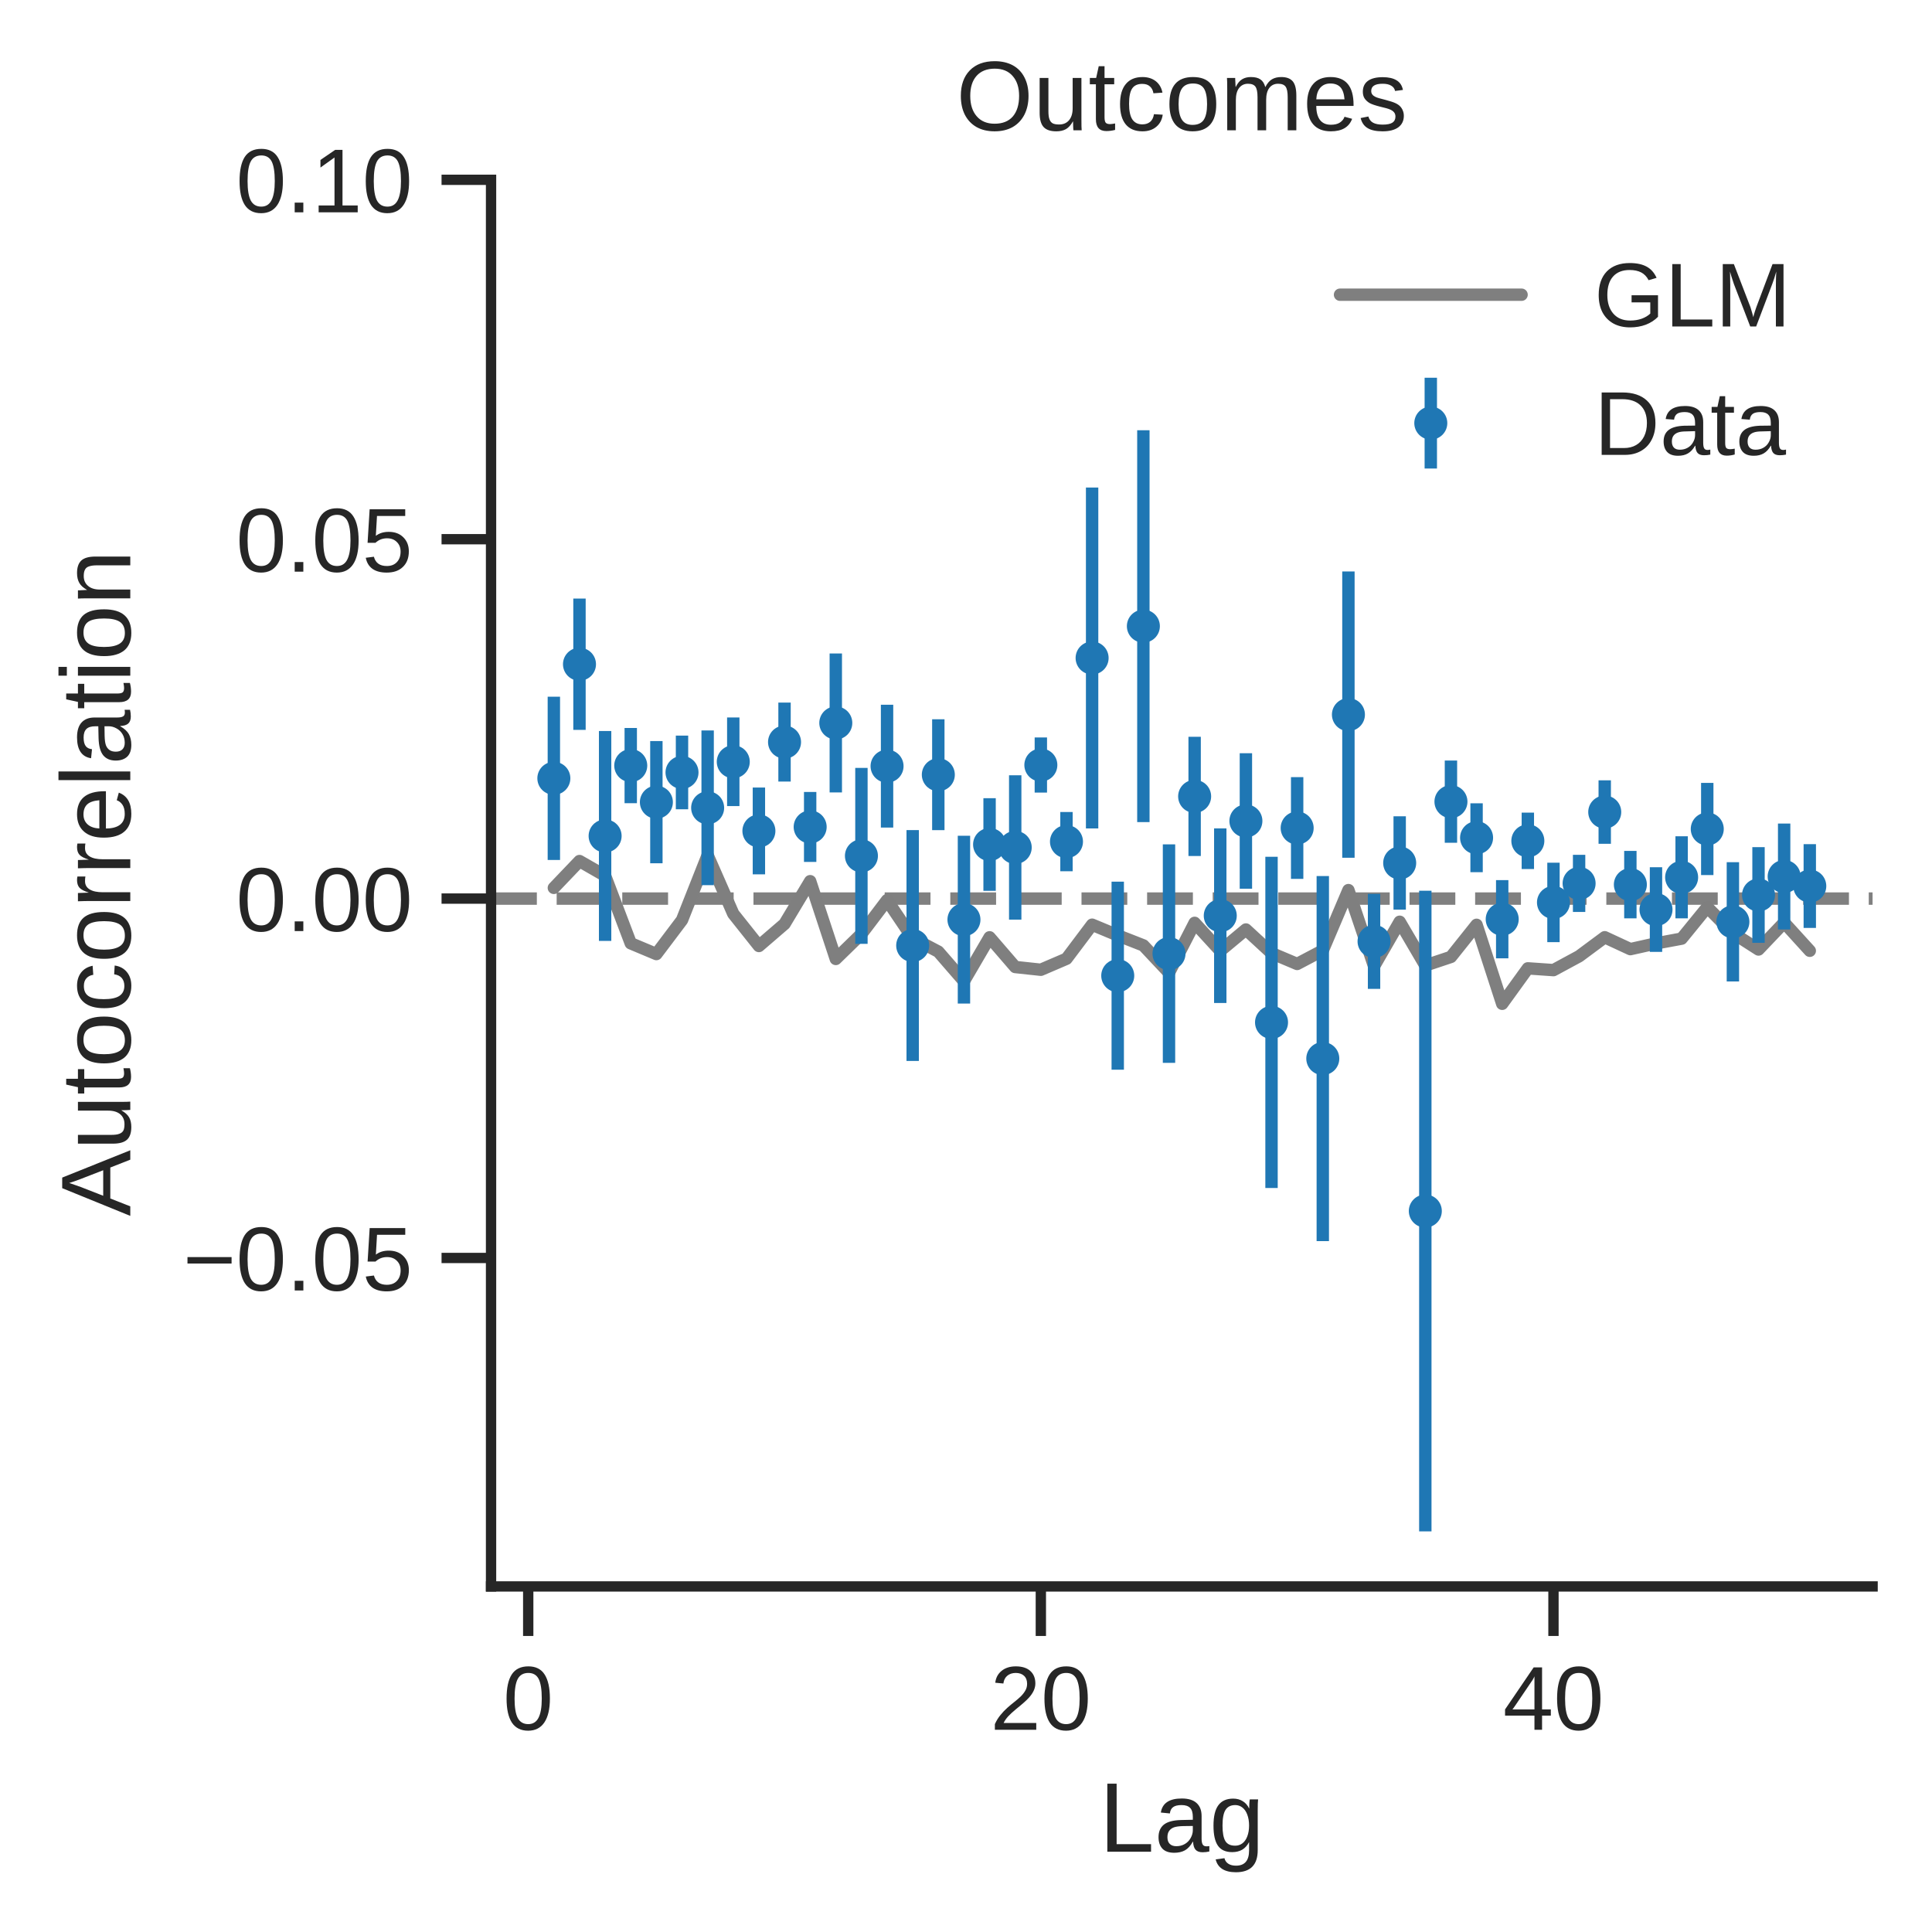
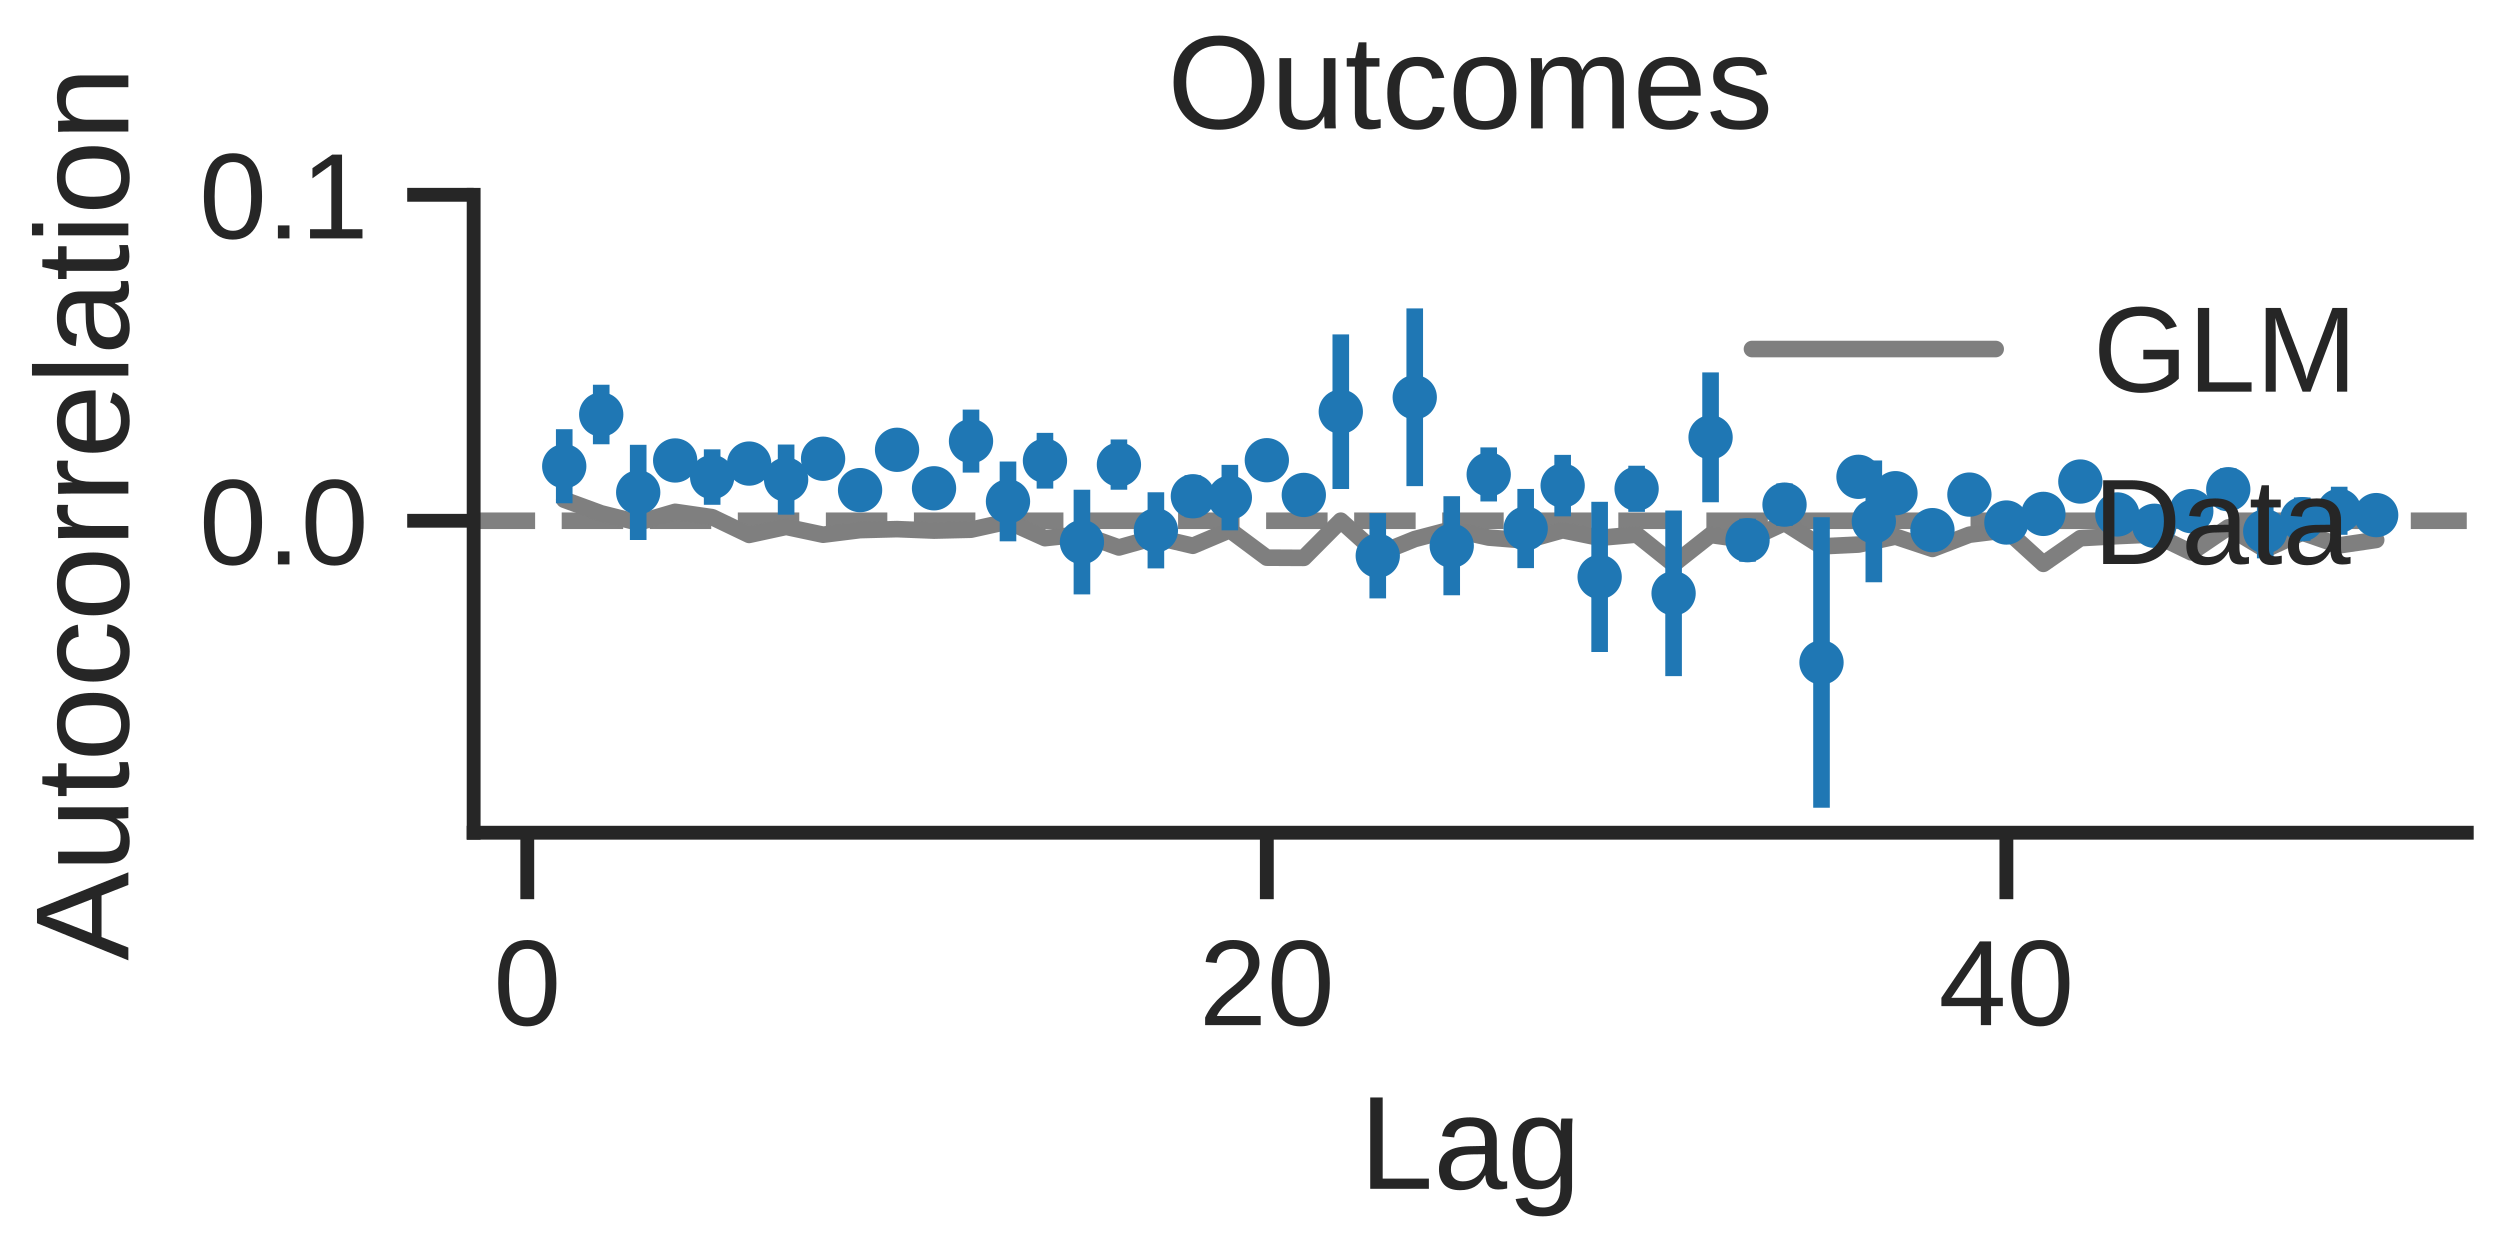
- <svg xmlns="http://www.w3.org/2000/svg" xmlns:xlink="http://www.w3.org/1999/xlink" width="234.12pt" height="234.12pt" viewBox="0 0 234.12 234.12" version="1.1">
+ <svg xmlns="http://www.w3.org/2000/svg" xmlns:xlink="http://www.w3.org/1999/xlink" width="225.72pt" height="112.86pt" viewBox="0 0 225.72 112.86" version="1.1">
  <defs>
    <style type="text/css">*{stroke-linejoin: round; stroke-linecap: butt}</style>
  </defs>
  <g id="figure_1">
    <g id="patch_1">
-       <path d="M 0 234.12  L 234.12 234.12  L 234.12 0  L 0 0  z " style="fill: #ffffff" />
+       <path d="M 0 112.86  L 225.72 112.86  L 225.72 0  L 0 0  z " style="fill: #ffffff" />
    </g>
    <g id="axes_1">
      <g id="patch_2">
-         <path d="M 59.506 192.245  L 226.92 192.245  L 226.92 21.789  L 59.506 21.789  z " style="fill: #ffffff" />
+         <path d="M 42.765 75.185  L 222.72 75.185  L 222.72 17.59  L 42.765 17.59  z " style="fill: #ffffff" />
      </g>
      <g id="matplotlib.axis_1">
        <g id="xtick_1">
          <g id="line2d_1">
            <defs>
-               <path id="mb9bc8943e2" d="M 0 0  L 0 6  " style="stroke: #262626; stroke-width: 1.25" />
+               <path id="m6b5db1c938" d="M 0 0  L 0 6  " style="stroke: #262626; stroke-width: 1.25" />
            </defs>
            <g>
-               <use xlink:href="#mb9bc8943e2" x="64.01" y="192.245" style="fill: #262626; stroke: #262626; stroke-width: 1.25" />
+               <use xlink:href="#m6b5db1c938" x="47.606" y="75.185" style="fill: #262626; stroke: #262626; stroke-width: 1.25" />
            </g>
          </g>
          <g id="text_1">
-             <text style="font-size: 11px; font-family: 'Arial', 'DejaVu Sans', 'Liberation Sans', 'Bitstream Vera Sans', sans-serif; text-anchor: middle; fill: #262626" x="64.01" y="209.618" transform="rotate(-0 64.00979 209.6183)">0</text>
+             <text style="font-size: 11px; font-family: 'Arial', 'DejaVu Sans', 'Liberation Sans', 'Bitstream Vera Sans', sans-serif; text-anchor: middle; fill: #262626" x="47.606" y="92.559" transform="rotate(-0 47.60571 92.55851)">0</text>
          </g>
        </g>
        <g id="xtick_2">
          <g id="line2d_2">
            <g>
-               <use xlink:href="#mb9bc8943e2" x="126.13" y="192.245" style="fill: #262626; stroke: #262626; stroke-width: 1.25" />
+               <use xlink:href="#m6b5db1c938" x="114.379" y="75.185" style="fill: #262626; stroke: #262626; stroke-width: 1.25" />
            </g>
          </g>
          <g id="text_2">
-             <text style="font-size: 11px; font-family: 'Arial', 'DejaVu Sans', 'Liberation Sans', 'Bitstream Vera Sans', sans-serif; text-anchor: middle; fill: #262626" x="126.13" y="209.618" transform="rotate(-0 126.1298 209.6183)">20</text>
+             <text style="font-size: 11px; font-family: 'Arial', 'DejaVu Sans', 'Liberation Sans', 'Bitstream Vera Sans', sans-serif; text-anchor: middle; fill: #262626" x="114.379" y="92.559" transform="rotate(-0 114.3794 92.55851)">20</text>
          </g>
        </g>
        <g id="xtick_3">
          <g id="line2d_3">
            <g>
-               <use xlink:href="#mb9bc8943e2" x="188.25" y="192.245" style="fill: #262626; stroke: #262626; stroke-width: 1.25" />
+               <use xlink:href="#m6b5db1c938" x="181.153" y="75.185" style="fill: #262626; stroke: #262626; stroke-width: 1.25" />
            </g>
          </g>
          <g id="text_3">
-             <text style="font-size: 11px; font-family: 'Arial', 'DejaVu Sans', 'Liberation Sans', 'Bitstream Vera Sans', sans-serif; text-anchor: middle; fill: #262626" x="188.25" y="209.618" transform="rotate(-0 188.2498 209.6183)">40</text>
+             <text style="font-size: 11px; font-family: 'Arial', 'DejaVu Sans', 'Liberation Sans', 'Bitstream Vera Sans', sans-serif; text-anchor: middle; fill: #262626" x="181.153" y="92.559" transform="rotate(-0 181.1531 92.55851)">40</text>
          </g>
        </g>
        <g id="text_4">
-           <text style="font-size: 12px; font-family: 'Arial', 'DejaVu Sans', 'Liberation Sans', 'Bitstream Vera Sans', sans-serif; text-anchor: middle; fill: #262626" x="143.213" y="224.394" transform="rotate(-0 143.2128 224.3939)">Lag</text>
+           <text style="font-size: 12px; font-family: 'Arial', 'DejaVu Sans', 'Liberation Sans', 'Bitstream Vera Sans', sans-serif; text-anchor: middle; fill: #262626" x="132.742" y="107.334" transform="rotate(-0 132.7422 107.3341)">Lag</text>
        </g>
      </g>
      <g id="matplotlib.axis_2">
        <g id="ytick_1">
          <g id="line2d_4">
            <defs>
-               <path id="m481882add1" d="M 0 0  L -6 0  " style="stroke: #262626; stroke-width: 1.25" />
+               <path id="m314d70cde8" d="M 0 0  L -6 0  " style="stroke: #262626; stroke-width: 1.25" />
            </defs>
            <g>
-               <use xlink:href="#m481882add1" x="59.506" y="152.442" style="fill: #262626; stroke: #262626; stroke-width: 1.25" />
+               <use xlink:href="#m314d70cde8" x="42.765" y="47.02" style="fill: #262626; stroke: #262626; stroke-width: 1.25" />
            </g>
          </g>
          <g id="text_5">
-             <text style="font-size: 11px; font-family: 'Arial', 'DejaVu Sans', 'Liberation Sans', 'Bitstream Vera Sans', sans-serif; text-anchor: end; fill: #262626" x="50.006" y="156.379" transform="rotate(-0 50.00609 156.3786)">−0.05</text>
+             <text style="font-size: 11px; font-family: 'Arial', 'DejaVu Sans', 'Liberation Sans', 'Bitstream Vera Sans', sans-serif; text-anchor: end; fill: #262626" x="33.265" y="50.957" transform="rotate(-0 33.26461 50.95726)">0.0</text>
          </g>
        </g>
        <g id="ytick_2">
          <g id="line2d_5">
            <g>
-               <use xlink:href="#m481882add1" x="59.506" y="108.891" style="fill: #262626; stroke: #262626; stroke-width: 1.25" />
+               <use xlink:href="#m314d70cde8" x="42.765" y="17.59" style="fill: #262626; stroke: #262626; stroke-width: 1.25" />
            </g>
          </g>
          <g id="text_6">
-             <text style="font-size: 11px; font-family: 'Arial', 'DejaVu Sans', 'Liberation Sans', 'Bitstream Vera Sans', sans-serif; text-anchor: end; fill: #262626" x="50.006" y="112.828" transform="rotate(-0 50.00609 112.8278)">0.00</text>
-           </g>
-         </g>
-         <g id="ytick_3">
-           <g id="line2d_6">
-             <g>
-               <use xlink:href="#m481882add1" x="59.506" y="65.34" style="fill: #262626; stroke: #262626; stroke-width: 1.25" />
-             </g>
-           </g>
-           <g id="text_7">
-             <text style="font-size: 11px; font-family: 'Arial', 'DejaVu Sans', 'Liberation Sans', 'Bitstream Vera Sans', sans-serif; text-anchor: end; fill: #262626" x="50.006" y="69.277" transform="rotate(-0 50.00609 69.27699)">0.05</text>
-           </g>
-         </g>
-         <g id="ytick_4">
-           <g id="line2d_7">
-             <g>
-               <use xlink:href="#m481882add1" x="59.506" y="21.789" style="fill: #262626; stroke: #262626; stroke-width: 1.25" />
-             </g>
-           </g>
-           <g id="text_8">
-             <text style="font-size: 11px; font-family: 'Arial', 'DejaVu Sans', 'Liberation Sans', 'Bitstream Vera Sans', sans-serif; text-anchor: end; fill: #262626" x="50.006" y="25.726" transform="rotate(-0 50.00609 25.72617)">0.10</text>
-           </g>
+             <text style="font-size: 11px; font-family: 'Arial', 'DejaVu Sans', 'Liberation Sans', 'Bitstream Vera Sans', sans-serif; text-anchor: end; fill: #262626" x="33.265" y="21.526" transform="rotate(-0 33.26461 21.52641)">0.1</text>
+           </g>
+         </g>
+         <g id="text_7">
+           <text style="font-size: 12px; font-family: 'Arial', 'DejaVu Sans', 'Liberation Sans', 'Bitstream Vera Sans', sans-serif; text-anchor: middle; fill: #262626" x="11.59" y="46.387" transform="rotate(-90 11.58962 46.38727)">Autocorrelation</text>
+         </g>
+       </g>
+       <g id="line2d_6">
+         <path d="M 42.765 47.02  L 222.72 47.02  " clip-path="url(#p62558d31e4)" style="fill: none; stroke-dasharray: 5.55,2.4; stroke-dashoffset: 0; stroke: #808080; stroke-width: 1.5" />
+       </g>
+       <g id="patch_3">
+         <path d="M 42.765 75.185  L 42.765 17.59  " style="fill: none; stroke: #262626; stroke-width: 1.25; stroke-linejoin: miter; stroke-linecap: square" />
+       </g>
+       <g id="patch_4">
+         <path d="M 42.765 75.185  L 222.72 75.185  " style="fill: none; stroke: #262626; stroke-width: 1.25; stroke-linejoin: miter; stroke-linecap: square" />
+       </g>
+       <g id="line2d_7">
+         <path d="M 50.944 45.122  L 54.283 46.348  L 57.622 47.187  L 60.96 46.211  L 64.299 46.694  L 67.638 48.295  L 70.977 47.57  L 74.315 48.279  L 77.654 47.863  L 80.993 47.774  L 84.331 47.908  L 87.67 47.826  L 91.009 47.085  L 94.347 48.589  L 97.686 48.237  L 101.025 49.431  L 104.363 48.491  L 107.702 49.276  L 111.041 47.864  L 114.379 50.35  L 117.718 50.369  L 121.057 47.012  L 124.395 50.023  L 127.734 48.672  L 131.073 47.793  L 134.412 48.537  L 137.75 48.805  L 141.089 47.876  L 144.428 48.562  L 147.766 48.267  L 151.105 50.939  L 154.444 48.301  L 157.782 48.771  L 161.121 47.211  L 164.46 49.329  L 167.798 49.168  L 171.137 48.449  L 174.476 49.561  L 177.814 48.278  L 181.153 47.866  L 184.492 50.908  L 187.83 48.592  L 191.169 48.406  L 194.508 48.26  L 197.847 49.875  L 201.185 47.615  L 204.524 49.621  L 207.863 48.083  L 211.201 49.242  L 214.54 48.752  " clip-path="url(#p62558d31e4)" style="fill: none; stroke: #7f7f7f; stroke-width: 1.5; stroke-linecap: round" />
+       </g>
+       <g id="text_8">
+         <text style="font-size: 12px; font-family: 'Arial', 'DejaVu Sans', 'Liberation Sans', 'Bitstream Vera Sans', sans-serif; text-anchor: middle; fill: #262626" x="132.742" y="11.59" transform="rotate(-0 132.7422 11.58962)">Outcomes</text>
+       </g>
+       <g id="LineCollection_1">
+         <path d="M 50.944 45.438  L 50.944 38.753  " clip-path="url(#p62558d31e4)" style="fill: none; stroke: #1f77b4; stroke-width: 1.5" />
+         <path d="M 54.283 40.114  L 54.283 34.735  " clip-path="url(#p62558d31e4)" style="fill: none; stroke: #1f77b4; stroke-width: 1.5" />
+         <path d="M 57.622 48.753  L 57.622 40.159  " clip-path="url(#p62558d31e4)" style="fill: none; stroke: #1f77b4; stroke-width: 1.5" />
+         <path d="M 60.96 43.114  L 60.96 40.036  " clip-path="url(#p62558d31e4)" style="fill: none; stroke: #1f77b4; stroke-width: 1.5" />
+         <path d="M 64.299 45.575  L 64.299 40.571  " clip-path="url(#p62558d31e4)" style="fill: none; stroke: #1f77b4; stroke-width: 1.5" />
+         <path d="M 67.638 43.363  L 67.638 40.346  " clip-path="url(#p62558d31e4)" style="fill: none; stroke: #1f77b4; stroke-width: 1.5" />
+         <path d="M 70.977 46.471  L 70.977 40.136  " clip-path="url(#p62558d31e4)" style="fill: none; stroke: #1f77b4; stroke-width: 1.5" />
+         <path d="M 74.315 43.233  L 74.315 39.604  " clip-path="url(#p62558d31e4)" style="fill: none; stroke: #1f77b4; stroke-width: 1.5" />
+         <path d="M 77.654 46.027  L 77.654 42.474  " clip-path="url(#p62558d31e4)" style="fill: none; stroke: #1f77b4; stroke-width: 1.5" />
+         <path d="M 80.993 42.229  L 80.993 38.994  " clip-path="url(#p62558d31e4)" style="fill: none; stroke: #1f77b4; stroke-width: 1.5" />
+         <path d="M 84.331 45.519  L 84.331 42.655  " clip-path="url(#p62558d31e4)" style="fill: none; stroke: #1f77b4; stroke-width: 1.5" />
+         <path d="M 87.67 42.673  L 87.67 36.985  " clip-path="url(#p62558d31e4)" style="fill: none; stroke: #1f77b4; stroke-width: 1.5" />
+         <path d="M 91.009 48.873  L 91.009 41.669  " clip-path="url(#p62558d31e4)" style="fill: none; stroke: #1f77b4; stroke-width: 1.5" />
+         <path d="M 94.347 44.112  L 94.347 39.084  " clip-path="url(#p62558d31e4)" style="fill: none; stroke: #1f77b4; stroke-width: 1.5" />
+         <path d="M 97.686 53.669  L 97.686 44.216  " clip-path="url(#p62558d31e4)" style="fill: none; stroke: #1f77b4; stroke-width: 1.5" />
+         <path d="M 101.025 44.218  L 101.025 39.679  " clip-path="url(#p62558d31e4)" style="fill: none; stroke: #1f77b4; stroke-width: 1.5" />
+         <path d="M 104.363 51.318  L 104.363 44.447  " clip-path="url(#p62558d31e4)" style="fill: none; stroke: #1f77b4; stroke-width: 1.5" />
+         <path d="M 107.702 46.702  L 107.702 42.911  " clip-path="url(#p62558d31e4)" style="fill: none; stroke: #1f77b4; stroke-width: 1.5" />
+         <path d="M 111.041 47.882  L 111.041 41.971  " clip-path="url(#p62558d31e4)" style="fill: none; stroke: #1f77b4; stroke-width: 1.5" />
+         <path d="M 114.379 42.681  L 114.379 40.422  " clip-path="url(#p62558d31e4)" style="fill: none; stroke: #1f77b4; stroke-width: 1.5" />
+         <path d="M 117.718 45.901  L 117.718 43.476  " clip-path="url(#p62558d31e4)" style="fill: none; stroke: #1f77b4; stroke-width: 1.5" />
+         <path d="M 121.057 44.148  L 121.057 30.19  " clip-path="url(#p62558d31e4)" style="fill: none; stroke: #1f77b4; stroke-width: 1.5" />
+         <path d="M 124.395 54.028  L 124.395 46.327  " clip-path="url(#p62558d31e4)" style="fill: none; stroke: #1f77b4; stroke-width: 1.5" />
+         <path d="M 127.734 43.889  L 127.734 27.843  " clip-path="url(#p62558d31e4)" style="fill: none; stroke: #1f77b4; stroke-width: 1.5" />
+         <path d="M 131.073 53.746  L 131.073 44.8  " clip-path="url(#p62558d31e4)" style="fill: none; stroke: #1f77b4; stroke-width: 1.5" />
+         <path d="M 134.412 45.277  L 134.412 40.396  " clip-path="url(#p62558d31e4)" style="fill: none; stroke: #1f77b4; stroke-width: 1.5" />
+         <path d="M 137.75 51.296  L 137.75 44.146  " clip-path="url(#p62558d31e4)" style="fill: none; stroke: #1f77b4; stroke-width: 1.5" />
+         <path d="M 141.089 46.616  L 141.089 41.068  " clip-path="url(#p62558d31e4)" style="fill: none; stroke: #1f77b4; stroke-width: 1.5" />
+         <path d="M 144.428 58.87  L 144.428 45.309  " clip-path="url(#p62558d31e4)" style="fill: none; stroke: #1f77b4; stroke-width: 1.5" />
+         <path d="M 147.766 46.213  L 147.766 42.048  " clip-path="url(#p62558d31e4)" style="fill: none; stroke: #1f77b4; stroke-width: 1.5" />
+         <path d="M 151.105 61.045  L 151.105 46.098  " clip-path="url(#p62558d31e4)" style="fill: none; stroke: #1f77b4; stroke-width: 1.5" />
+         <path d="M 154.444 45.348  L 154.444 33.626  " clip-path="url(#p62558d31e4)" style="fill: none; stroke: #1f77b4; stroke-width: 1.5" />
+         <path d="M 157.782 50.719  L 157.782 46.828  " clip-path="url(#p62558d31e4)" style="fill: none; stroke: #1f77b4; stroke-width: 1.5" />
+         <path d="M 161.121 47.473  L 161.121 43.651  " clip-path="url(#p62558d31e4)" style="fill: none; stroke: #1f77b4; stroke-width: 1.5" />
+         <path d="M 164.46 72.931  L 164.46 46.698  " clip-path="url(#p62558d31e4)" style="fill: none; stroke: #1f77b4; stroke-width: 1.5" />
+         <path d="M 167.798 44.734  L 167.798 41.368  " clip-path="url(#p62558d31e4)" style="fill: none; stroke: #1f77b4; stroke-width: 1.5" />
+         <path d="M 171.137 45.939  L 171.137 43.119  " clip-path="url(#p62558d31e4)" style="fill: none; stroke: #1f77b4; stroke-width: 1.5" />
+         <path d="M 174.476 49.466  L 174.476 46.263  " clip-path="url(#p62558d31e4)" style="fill: none; stroke: #1f77b4; stroke-width: 1.5" />
+         <path d="M 177.814 45.812  L 177.814 43.501  " clip-path="url(#p62558d31e4)" style="fill: none; stroke: #1f77b4; stroke-width: 1.5" />
+         <path d="M 181.153 48.804  L 181.153 45.551  " clip-path="url(#p62558d31e4)" style="fill: none; stroke: #1f77b4; stroke-width: 1.5" />
+         <path d="M 184.492 47.568  L 184.492 45.228  " clip-path="url(#p62558d31e4)" style="fill: none; stroke: #1f77b4; stroke-width: 1.5" />
+         <path d="M 187.83 44.777  L 187.83 42.177  " clip-path="url(#p62558d31e4)" style="fill: none; stroke: #1f77b4; stroke-width: 1.5" />
+         <path d="M 191.169 47.829  L 191.169 45.067  " clip-path="url(#p62558d31e4)" style="fill: none; stroke: #1f77b4; stroke-width: 1.5" />
+         <path d="M 194.508 49.203  L 194.508 45.737  " clip-path="url(#p62558d31e4)" style="fill: none; stroke: #1f77b4; stroke-width: 1.5" />
+         <path d="M 197.847 47.83  L 197.847 44.469  " clip-path="url(#p62558d31e4)" style="fill: none; stroke: #1f77b4; stroke-width: 1.5" />
+         <path d="M 201.185 46.058  L 201.185 42.283  " clip-path="url(#p62558d31e4)" style="fill: none; stroke: #1f77b4; stroke-width: 1.5" />
+         <path d="M 204.524 50.413  L 204.524 45.531  " clip-path="url(#p62558d31e4)" style="fill: none; stroke: #1f77b4; stroke-width: 1.5" />
+         <path d="M 207.863 48.831  L 207.863 44.914  " clip-path="url(#p62558d31e4)" style="fill: none; stroke: #1f77b4; stroke-width: 1.5" />
+         <path d="M 211.201 48.285  L 211.201 43.948  " clip-path="url(#p62558d31e4)" style="fill: none; stroke: #1f77b4; stroke-width: 1.5" />
+         <path d="M 214.54 48.222  L 214.54 44.792  " clip-path="url(#p62558d31e4)" style="fill: none; stroke: #1f77b4; stroke-width: 1.5" />
+       </g>
+       <g id="line2d_8">
+         <defs>
+           <path id="m5e7507284a" d="M 0 1.5  C 0.398 1.5 0.779 1.342 1.061 1.061  C 1.342 0.779 1.5 0.398 1.5 0  C 1.5 -0.398 1.342 -0.779 1.061 -1.061  C 0.779 -1.342 0.398 -1.5 0 -1.5  C -0.398 -1.5 -0.779 -1.342 -1.061 -1.061  C -1.342 -0.779 -1.5 -0.398 -1.5 0  C -1.5 0.398 -1.342 0.779 -1.061 1.061  C -0.779 1.342 -0.398 1.5 0 1.5  z " style="stroke: #1f77b4" />
+         </defs>
+         <g clip-path="url(#p62558d31e4)">
+           <use xlink:href="#m5e7507284a" x="50.944" y="42.096" style="fill: #1f77b4; stroke: #1f77b4" />
+           <use xlink:href="#m5e7507284a" x="54.283" y="37.424" style="fill: #1f77b4; stroke: #1f77b4" />
+           <use xlink:href="#m5e7507284a" x="57.622" y="44.456" style="fill: #1f77b4; stroke: #1f77b4" />
+           <use xlink:href="#m5e7507284a" x="60.96" y="41.575" style="fill: #1f77b4; stroke: #1f77b4" />
+           <use xlink:href="#m5e7507284a" x="64.299" y="43.073" style="fill: #1f77b4; stroke: #1f77b4" />
+           <use xlink:href="#m5e7507284a" x="67.638" y="41.855" style="fill: #1f77b4; stroke: #1f77b4" />
+           <use xlink:href="#m5e7507284a" x="70.977" y="43.304" style="fill: #1f77b4; stroke: #1f77b4" />
+           <use xlink:href="#m5e7507284a" x="74.315" y="41.419" style="fill: #1f77b4; stroke: #1f77b4" />
+           <use xlink:href="#m5e7507284a" x="77.654" y="44.251" style="fill: #1f77b4; stroke: #1f77b4" />
+           <use xlink:href="#m5e7507284a" x="80.993" y="40.612" style="fill: #1f77b4; stroke: #1f77b4" />
+           <use xlink:href="#m5e7507284a" x="84.331" y="44.087" style="fill: #1f77b4; stroke: #1f77b4" />
+           <use xlink:href="#m5e7507284a" x="87.67" y="39.829" style="fill: #1f77b4; stroke: #1f77b4" />
+           <use xlink:href="#m5e7507284a" x="91.009" y="45.271" style="fill: #1f77b4; stroke: #1f77b4" />
+           <use xlink:href="#m5e7507284a" x="94.347" y="41.598" style="fill: #1f77b4; stroke: #1f77b4" />
+           <use xlink:href="#m5e7507284a" x="97.686" y="48.943" style="fill: #1f77b4; stroke: #1f77b4" />
+           <use xlink:href="#m5e7507284a" x="101.025" y="41.948" style="fill: #1f77b4; stroke: #1f77b4" />
+           <use xlink:href="#m5e7507284a" x="104.363" y="47.883" style="fill: #1f77b4; stroke: #1f77b4" />
+           <use xlink:href="#m5e7507284a" x="107.702" y="44.806" style="fill: #1f77b4; stroke: #1f77b4" />
+           <use xlink:href="#m5e7507284a" x="111.041" y="44.926" style="fill: #1f77b4; stroke: #1f77b4" />
+           <use xlink:href="#m5e7507284a" x="114.379" y="41.552" style="fill: #1f77b4; stroke: #1f77b4" />
+           <use xlink:href="#m5e7507284a" x="117.718" y="44.688" style="fill: #1f77b4; stroke: #1f77b4" />
+           <use xlink:href="#m5e7507284a" x="121.057" y="37.169" style="fill: #1f77b4; stroke: #1f77b4" />
+           <use xlink:href="#m5e7507284a" x="124.395" y="50.177" style="fill: #1f77b4; stroke: #1f77b4" />
+           <use xlink:href="#m5e7507284a" x="127.734" y="35.866" style="fill: #1f77b4; stroke: #1f77b4" />
+           <use xlink:href="#m5e7507284a" x="131.073" y="49.273" style="fill: #1f77b4; stroke: #1f77b4" />
+           <use xlink:href="#m5e7507284a" x="134.412" y="42.836" style="fill: #1f77b4; stroke: #1f77b4" />
+           <use xlink:href="#m5e7507284a" x="137.75" y="47.721" style="fill: #1f77b4; stroke: #1f77b4" />
+           <use xlink:href="#m5e7507284a" x="141.089" y="43.842" style="fill: #1f77b4; stroke: #1f77b4" />
+           <use xlink:href="#m5e7507284a" x="144.428" y="52.09" style="fill: #1f77b4; stroke: #1f77b4" />
+           <use xlink:href="#m5e7507284a" x="147.766" y="44.131" style="fill: #1f77b4; stroke: #1f77b4" />
+           <use xlink:href="#m5e7507284a" x="151.105" y="53.571" style="fill: #1f77b4; stroke: #1f77b4" />
+           <use xlink:href="#m5e7507284a" x="154.444" y="39.487" style="fill: #1f77b4; stroke: #1f77b4" />
+           <use xlink:href="#m5e7507284a" x="157.782" y="48.773" style="fill: #1f77b4; stroke: #1f77b4" />
+           <use xlink:href="#m5e7507284a" x="161.121" y="45.562" style="fill: #1f77b4; stroke: #1f77b4" />
+           <use xlink:href="#m5e7507284a" x="164.46" y="59.814" style="fill: #1f77b4; stroke: #1f77b4" />
+           <use xlink:href="#m5e7507284a" x="167.798" y="43.051" style="fill: #1f77b4; stroke: #1f77b4" />
+           <use xlink:href="#m5e7507284a" x="171.137" y="44.529" style="fill: #1f77b4; stroke: #1f77b4" />
+           <use xlink:href="#m5e7507284a" x="174.476" y="47.865" style="fill: #1f77b4; stroke: #1f77b4" />
+           <use xlink:href="#m5e7507284a" x="177.814" y="44.656" style="fill: #1f77b4; stroke: #1f77b4" />
+           <use xlink:href="#m5e7507284a" x="181.153" y="47.177" style="fill: #1f77b4; stroke: #1f77b4" />
+           <use xlink:href="#m5e7507284a" x="184.492" y="46.398" style="fill: #1f77b4; stroke: #1f77b4" />
+           <use xlink:href="#m5e7507284a" x="187.83" y="43.477" style="fill: #1f77b4; stroke: #1f77b4" />
+           <use xlink:href="#m5e7507284a" x="191.169" y="46.448" style="fill: #1f77b4; stroke: #1f77b4" />
+           <use xlink:href="#m5e7507284a" x="194.508" y="47.47" style="fill: #1f77b4; stroke: #1f77b4" />
+           <use xlink:href="#m5e7507284a" x="197.847" y="46.15" style="fill: #1f77b4; stroke: #1f77b4" />
+           <use xlink:href="#m5e7507284a" x="201.185" y="44.171" style="fill: #1f77b4; stroke: #1f77b4" />
+           <use xlink:href="#m5e7507284a" x="204.524" y="47.972" style="fill: #1f77b4; stroke: #1f77b4" />
+           <use xlink:href="#m5e7507284a" x="207.863" y="46.872" style="fill: #1f77b4; stroke: #1f77b4" />
+           <use xlink:href="#m5e7507284a" x="211.201" y="46.116" style="fill: #1f77b4; stroke: #1f77b4" />
+           <use xlink:href="#m5e7507284a" x="214.54" y="46.507" style="fill: #1f77b4; stroke: #1f77b4" />
+         </g>
+       </g>
+       <g id="legend_1">
+         <g id="line2d_9">
+           <path d="M 158.184 31.513  L 169.184 31.513  L 180.184 31.513  " style="fill: none; stroke: #7f7f7f; stroke-width: 1.5; stroke-linecap: round" />
        </g>
        <g id="text_9">
-           <text style="font-size: 12px; font-family: 'Arial', 'DejaVu Sans', 'Liberation Sans', 'Bitstream Vera Sans', sans-serif; text-anchor: middle; fill: #262626" x="15.789" y="107.017" transform="rotate(-90 15.78937 107.017)">Autocorrelation</text>
-         </g>
-       </g>
-       <g id="line2d_8">
-         <path d="M 59.506 108.891  L 226.92 108.891  " clip-path="url(#p8e2ae31507)" style="fill: none; stroke-dasharray: 5.55,2.4; stroke-dashoffset: 0; stroke: #808080; stroke-width: 1.5" />
-       </g>
-       <g id="patch_3">
-         <path d="M 59.506 192.245  L 59.506 21.789  " style="fill: none; stroke: #262626; stroke-width: 1.25; stroke-linejoin: miter; stroke-linecap: square" />
-       </g>
-       <g id="patch_4">
-         <path d="M 59.506 192.245  L 226.92 192.245  " style="fill: none; stroke: #262626; stroke-width: 1.25; stroke-linejoin: miter; stroke-linecap: square" />
-       </g>
-       <g id="line2d_9">
-         <path d="M 67.116 107.592  L 70.222 104.341  L 73.328 106.125  L 76.434 114.309  L 79.54 115.612  L 82.646 111.496  L 85.752 103.643  L 88.858 110.731  L 91.964 114.635  L 95.07 111.961  L 98.176 106.782  L 101.282 116.205  L 104.388 113.179  L 107.494 109.082  L 110.6 113.686  L 113.706 115.32  L 116.812 118.899  L 119.918 113.582  L 123.024 117.182  L 126.13 117.515  L 129.236 116.182  L 132.342 112.054  L 135.448 113.347  L 138.554 114.565  L 141.66 117.872  L 144.766 111.831  L 147.872 115.223  L 150.978 112.636  L 154.084 115.5  L 157.19 116.812  L 160.296 115.174  L 163.402 107.862  L 166.508 117.086  L 169.614 111.698  L 172.72 116.997  L 175.826 115.959  L 178.932 112.068  L 182.038 121.64  L 185.144 117.344  L 188.25 117.559  L 191.356 115.879  L 194.462 113.575  L 197.568 115.016  L 200.674 114.322  L 203.78 113.744  L 206.886 109.93  L 209.992 113.07  L 213.098 115.06  L 216.204 111.798  L 219.31 115.214  " clip-path="url(#p8e2ae31507)" style="fill: none; stroke: #7f7f7f; stroke-width: 1.5; stroke-linecap: round" />
-       </g>
-       <g id="text_10">
-         <text style="font-size: 12px; font-family: 'Arial', 'DejaVu Sans', 'Liberation Sans', 'Bitstream Vera Sans', sans-serif; text-anchor: middle; fill: #262626" x="143.213" y="15.789" transform="rotate(-0 143.2128 15.78937)">Outcomes</text>
-       </g>
-       <g id="LineCollection_1">
-         <path d="M 67.116 104.209  L 67.116 84.424  " clip-path="url(#p8e2ae31507)" style="fill: none; stroke: #1f77b4; stroke-width: 1.5" />
-         <path d="M 70.222 88.45  L 70.222 72.531  " clip-path="url(#p8e2ae31507)" style="fill: none; stroke: #1f77b4; stroke-width: 1.5" />
-         <path d="M 73.328 114.017  L 73.328 88.584  " clip-path="url(#p8e2ae31507)" style="fill: none; stroke: #1f77b4; stroke-width: 1.5" />
-         <path d="M 76.434 97.33  L 76.434 88.219  " clip-path="url(#p8e2ae31507)" style="fill: none; stroke: #1f77b4; stroke-width: 1.5" />
-         <path d="M 79.54 104.614  L 79.54 89.803  " clip-path="url(#p8e2ae31507)" style="fill: none; stroke: #1f77b4; stroke-width: 1.5" />
-         <path d="M 82.646 98.068  L 82.646 89.138  " clip-path="url(#p8e2ae31507)" style="fill: none; stroke: #1f77b4; stroke-width: 1.5" />
-         <path d="M 85.752 107.266  L 85.752 88.517  " clip-path="url(#p8e2ae31507)" style="fill: none; stroke: #1f77b4; stroke-width: 1.5" />
-         <path d="M 88.858 97.682  L 88.858 86.943  " clip-path="url(#p8e2ae31507)" style="fill: none; stroke: #1f77b4; stroke-width: 1.5" />
-         <path d="M 91.964 105.952  L 91.964 95.435  " clip-path="url(#p8e2ae31507)" style="fill: none; stroke: #1f77b4; stroke-width: 1.5" />
-         <path d="M 95.07 94.711  L 95.07 85.138  " clip-path="url(#p8e2ae31507)" style="fill: none; stroke: #1f77b4; stroke-width: 1.5" />
-         <path d="M 98.176 104.446  L 98.176 95.971  " clip-path="url(#p8e2ae31507)" style="fill: none; stroke: #1f77b4; stroke-width: 1.5" />
-         <path d="M 101.282 96.025  L 101.282 79.19  " clip-path="url(#p8e2ae31507)" style="fill: none; stroke: #1f77b4; stroke-width: 1.5" />
-         <path d="M 104.388 114.374  L 104.388 93.053  " clip-path="url(#p8e2ae31507)" style="fill: none; stroke: #1f77b4; stroke-width: 1.5" />
-         <path d="M 107.494 100.282  L 107.494 85.403  " clip-path="url(#p8e2ae31507)" style="fill: none; stroke: #1f77b4; stroke-width: 1.5" />
-         <path d="M 110.6 128.569  L 110.6 100.592  " clip-path="url(#p8e2ae31507)" style="fill: none; stroke: #1f77b4; stroke-width: 1.5" />
-         <path d="M 113.706 100.596  L 113.706 87.164  " clip-path="url(#p8e2ae31507)" style="fill: none; stroke: #1f77b4; stroke-width: 1.5" />
-         <path d="M 116.812 121.609  L 116.812 101.276  " clip-path="url(#p8e2ae31507)" style="fill: none; stroke: #1f77b4; stroke-width: 1.5" />
-         <path d="M 119.918 107.949  L 119.918 96.727  " clip-path="url(#p8e2ae31507)" style="fill: none; stroke: #1f77b4; stroke-width: 1.5" />
-         <path d="M 123.024 111.439  L 123.024 93.948  " clip-path="url(#p8e2ae31507)" style="fill: none; stroke: #1f77b4; stroke-width: 1.5" />
-         <path d="M 126.13 96.048  L 126.13 89.363  " clip-path="url(#p8e2ae31507)" style="fill: none; stroke: #1f77b4; stroke-width: 1.5" />
-         <path d="M 129.236 105.577  L 129.236 98.401  " clip-path="url(#p8e2ae31507)" style="fill: none; stroke: #1f77b4; stroke-width: 1.5" />
-         <path d="M 132.342 100.391  L 132.342 59.081  " clip-path="url(#p8e2ae31507)" style="fill: none; stroke: #1f77b4; stroke-width: 1.5" />
-         <path d="M 135.448 129.629  L 135.448 106.839  " clip-path="url(#p8e2ae31507)" style="fill: none; stroke: #1f77b4; stroke-width: 1.5" />
-         <path d="M 138.554 99.622  L 138.554 52.135  " clip-path="url(#p8e2ae31507)" style="fill: none; stroke: #1f77b4; stroke-width: 1.5" />
-         <path d="M 141.66 128.796  L 141.66 102.321  " clip-path="url(#p8e2ae31507)" style="fill: none; stroke: #1f77b4; stroke-width: 1.5" />
-         <path d="M 144.766 103.732  L 144.766 89.285  " clip-path="url(#p8e2ae31507)" style="fill: none; stroke: #1f77b4; stroke-width: 1.5" />
-         <path d="M 147.872 121.543  L 147.872 100.383  " clip-path="url(#p8e2ae31507)" style="fill: none; stroke: #1f77b4; stroke-width: 1.5" />
-         <path d="M 150.978 107.695  L 150.978 91.274  " clip-path="url(#p8e2ae31507)" style="fill: none; stroke: #1f77b4; stroke-width: 1.5" />
-         <path d="M 154.084 143.961  L 154.084 103.826  " clip-path="url(#p8e2ae31507)" style="fill: none; stroke: #1f77b4; stroke-width: 1.5" />
-         <path d="M 157.19 106.502  L 157.19 94.175  " clip-path="url(#p8e2ae31507)" style="fill: none; stroke: #1f77b4; stroke-width: 1.5" />
-         <path d="M 160.296 150.397  L 160.296 106.159  " clip-path="url(#p8e2ae31507)" style="fill: none; stroke: #1f77b4; stroke-width: 1.5" />
-         <path d="M 163.402 103.941  L 163.402 69.251  " clip-path="url(#p8e2ae31507)" style="fill: none; stroke: #1f77b4; stroke-width: 1.5" />
-         <path d="M 166.508 119.835  L 166.508 108.321  " clip-path="url(#p8e2ae31507)" style="fill: none; stroke: #1f77b4; stroke-width: 1.5" />
-         <path d="M 169.614 110.231  L 169.614 98.92  " clip-path="url(#p8e2ae31507)" style="fill: none; stroke: #1f77b4; stroke-width: 1.5" />
-         <path d="M 172.72 185.573  L 172.72 107.936  " clip-path="url(#p8e2ae31507)" style="fill: none; stroke: #1f77b4; stroke-width: 1.5" />
-         <path d="M 175.826 102.125  L 175.826 92.162  " clip-path="url(#p8e2ae31507)" style="fill: none; stroke: #1f77b4; stroke-width: 1.5" />
-         <path d="M 178.932 105.69  L 178.932 97.345  " clip-path="url(#p8e2ae31507)" style="fill: none; stroke: #1f77b4; stroke-width: 1.5" />
-         <path d="M 182.038 116.13  L 182.038 106.65  " clip-path="url(#p8e2ae31507)" style="fill: none; stroke: #1f77b4; stroke-width: 1.5" />
-         <path d="M 185.144 105.313  L 185.144 98.475  " clip-path="url(#p8e2ae31507)" style="fill: none; stroke: #1f77b4; stroke-width: 1.5" />
-         <path d="M 188.25 114.17  L 188.25 104.541  " clip-path="url(#p8e2ae31507)" style="fill: none; stroke: #1f77b4; stroke-width: 1.5" />
-         <path d="M 191.356 110.513  L 191.356 103.585  " clip-path="url(#p8e2ae31507)" style="fill: none; stroke: #1f77b4; stroke-width: 1.5" />
-         <path d="M 194.462 102.251  L 194.462 94.557  " clip-path="url(#p8e2ae31507)" style="fill: none; stroke: #1f77b4; stroke-width: 1.5" />
-         <path d="M 197.568 111.283  L 197.568 103.11  " clip-path="url(#p8e2ae31507)" style="fill: none; stroke: #1f77b4; stroke-width: 1.5" />
-         <path d="M 200.674 115.35  L 200.674 105.092  " clip-path="url(#p8e2ae31507)" style="fill: none; stroke: #1f77b4; stroke-width: 1.5" />
-         <path d="M 203.78 111.287  L 203.78 101.341  " clip-path="url(#p8e2ae31507)" style="fill: none; stroke: #1f77b4; stroke-width: 1.5" />
-         <path d="M 206.886 106.043  L 206.886 94.871  " clip-path="url(#p8e2ae31507)" style="fill: none; stroke: #1f77b4; stroke-width: 1.5" />
-         <path d="M 209.992 118.933  L 209.992 104.483  " clip-path="url(#p8e2ae31507)" style="fill: none; stroke: #1f77b4; stroke-width: 1.5" />
-         <path d="M 213.098 114.25  L 213.098 102.656  " clip-path="url(#p8e2ae31507)" style="fill: none; stroke: #1f77b4; stroke-width: 1.5" />
-         <path d="M 216.204 112.632  L 216.204 99.798  " clip-path="url(#p8e2ae31507)" style="fill: none; stroke: #1f77b4; stroke-width: 1.5" />
-         <path d="M 219.31 112.448  L 219.31 102.295  " clip-path="url(#p8e2ae31507)" style="fill: none; stroke: #1f77b4; stroke-width: 1.5" />
-       </g>
-       <g id="line2d_10">
-         <defs>
-           <path id="m5ac2a80d14" d="M 0 1.5  C 0.398 1.5 0.779 1.342 1.061 1.061  C 1.342 0.779 1.5 0.398 1.5 0  C 1.5 -0.398 1.342 -0.779 1.061 -1.061  C 0.779 -1.342 0.398 -1.5 0 -1.5  C -0.398 -1.5 -0.779 -1.342 -1.061 -1.061  C -1.342 -0.779 -1.5 -0.398 -1.5 0  C -1.5 0.398 -1.342 0.779 -1.061 1.061  C -0.779 1.342 -0.398 1.5 0 1.5  z " style="stroke: #1f77b4" />
-         </defs>
-         <g clip-path="url(#p8e2ae31507)">
-           <use xlink:href="#m5ac2a80d14" x="67.116" y="94.316" style="fill: #1f77b4; stroke: #1f77b4" />
-           <use xlink:href="#m5ac2a80d14" x="70.222" y="80.491" style="fill: #1f77b4; stroke: #1f77b4" />
-           <use xlink:href="#m5ac2a80d14" x="73.328" y="101.301" style="fill: #1f77b4; stroke: #1f77b4" />
-           <use xlink:href="#m5ac2a80d14" x="76.434" y="92.774" style="fill: #1f77b4; stroke: #1f77b4" />
-           <use xlink:href="#m5ac2a80d14" x="79.54" y="97.208" style="fill: #1f77b4; stroke: #1f77b4" />
-           <use xlink:href="#m5ac2a80d14" x="82.646" y="93.603" style="fill: #1f77b4; stroke: #1f77b4" />
-           <use xlink:href="#m5ac2a80d14" x="85.752" y="97.892" style="fill: #1f77b4; stroke: #1f77b4" />
-           <use xlink:href="#m5ac2a80d14" x="88.858" y="92.312" style="fill: #1f77b4; stroke: #1f77b4" />
-           <use xlink:href="#m5ac2a80d14" x="91.964" y="100.693" style="fill: #1f77b4; stroke: #1f77b4" />
-           <use xlink:href="#m5ac2a80d14" x="95.07" y="89.925" style="fill: #1f77b4; stroke: #1f77b4" />
-           <use xlink:href="#m5ac2a80d14" x="98.176" y="100.209" style="fill: #1f77b4; stroke: #1f77b4" />
-           <use xlink:href="#m5ac2a80d14" x="101.282" y="87.608" style="fill: #1f77b4; stroke: #1f77b4" />
-           <use xlink:href="#m5ac2a80d14" x="104.388" y="103.713" style="fill: #1f77b4; stroke: #1f77b4" />
-           <use xlink:href="#m5ac2a80d14" x="107.494" y="92.843" style="fill: #1f77b4; stroke: #1f77b4" />
-           <use xlink:href="#m5ac2a80d14" x="110.6" y="114.58" style="fill: #1f77b4; stroke: #1f77b4" />
-           <use xlink:href="#m5ac2a80d14" x="113.706" y="93.88" style="fill: #1f77b4; stroke: #1f77b4" />
-           <use xlink:href="#m5ac2a80d14" x="116.812" y="111.442" style="fill: #1f77b4; stroke: #1f77b4" />
-           <use xlink:href="#m5ac2a80d14" x="119.918" y="102.338" style="fill: #1f77b4; stroke: #1f77b4" />
-           <use xlink:href="#m5ac2a80d14" x="123.024" y="102.694" style="fill: #1f77b4; stroke: #1f77b4" />
-           <use xlink:href="#m5ac2a80d14" x="126.13" y="92.705" style="fill: #1f77b4; stroke: #1f77b4" />
-           <use xlink:href="#m5ac2a80d14" x="129.236" y="101.989" style="fill: #1f77b4; stroke: #1f77b4" />
-           <use xlink:href="#m5ac2a80d14" x="132.342" y="79.736" style="fill: #1f77b4; stroke: #1f77b4" />
-           <use xlink:href="#m5ac2a80d14" x="135.448" y="118.234" style="fill: #1f77b4; stroke: #1f77b4" />
-           <use xlink:href="#m5ac2a80d14" x="138.554" y="75.879" style="fill: #1f77b4; stroke: #1f77b4" />
-           <use xlink:href="#m5ac2a80d14" x="141.66" y="115.558" style="fill: #1f77b4; stroke: #1f77b4" />
-           <use xlink:href="#m5ac2a80d14" x="144.766" y="96.508" style="fill: #1f77b4; stroke: #1f77b4" />
-           <use xlink:href="#m5ac2a80d14" x="147.872" y="110.963" style="fill: #1f77b4; stroke: #1f77b4" />
-           <use xlink:href="#m5ac2a80d14" x="150.978" y="99.484" style="fill: #1f77b4; stroke: #1f77b4" />
-           <use xlink:href="#m5ac2a80d14" x="154.084" y="123.893" style="fill: #1f77b4; stroke: #1f77b4" />
-           <use xlink:href="#m5ac2a80d14" x="157.19" y="100.338" style="fill: #1f77b4; stroke: #1f77b4" />
-           <use xlink:href="#m5ac2a80d14" x="160.296" y="128.278" style="fill: #1f77b4; stroke: #1f77b4" />
-           <use xlink:href="#m5ac2a80d14" x="163.402" y="86.596" style="fill: #1f77b4; stroke: #1f77b4" />
-           <use xlink:href="#m5ac2a80d14" x="166.508" y="114.078" style="fill: #1f77b4; stroke: #1f77b4" />
-           <use xlink:href="#m5ac2a80d14" x="169.614" y="104.576" style="fill: #1f77b4; stroke: #1f77b4" />
-           <use xlink:href="#m5ac2a80d14" x="172.72" y="146.754" style="fill: #1f77b4; stroke: #1f77b4" />
-           <use xlink:href="#m5ac2a80d14" x="175.826" y="97.144" style="fill: #1f77b4; stroke: #1f77b4" />
-           <use xlink:href="#m5ac2a80d14" x="178.932" y="101.517" style="fill: #1f77b4; stroke: #1f77b4" />
-           <use xlink:href="#m5ac2a80d14" x="182.038" y="111.39" style="fill: #1f77b4; stroke: #1f77b4" />
-           <use xlink:href="#m5ac2a80d14" x="185.144" y="101.894" style="fill: #1f77b4; stroke: #1f77b4" />
-           <use xlink:href="#m5ac2a80d14" x="188.25" y="109.356" style="fill: #1f77b4; stroke: #1f77b4" />
-           <use xlink:href="#m5ac2a80d14" x="191.356" y="107.049" style="fill: #1f77b4; stroke: #1f77b4" />
-           <use xlink:href="#m5ac2a80d14" x="194.462" y="98.404" style="fill: #1f77b4; stroke: #1f77b4" />
-           <use xlink:href="#m5ac2a80d14" x="197.568" y="107.196" style="fill: #1f77b4; stroke: #1f77b4" />
-           <use xlink:href="#m5ac2a80d14" x="200.674" y="110.221" style="fill: #1f77b4; stroke: #1f77b4" />
-           <use xlink:href="#m5ac2a80d14" x="203.78" y="106.314" style="fill: #1f77b4; stroke: #1f77b4" />
-           <use xlink:href="#m5ac2a80d14" x="206.886" y="100.457" style="fill: #1f77b4; stroke: #1f77b4" />
-           <use xlink:href="#m5ac2a80d14" x="209.992" y="111.708" style="fill: #1f77b4; stroke: #1f77b4" />
-           <use xlink:href="#m5ac2a80d14" x="213.098" y="108.453" style="fill: #1f77b4; stroke: #1f77b4" />
-           <use xlink:href="#m5ac2a80d14" x="216.204" y="106.215" style="fill: #1f77b4; stroke: #1f77b4" />
-           <use xlink:href="#m5ac2a80d14" x="219.31" y="107.372" style="fill: #1f77b4; stroke: #1f77b4" />
-         </g>
-       </g>
-       <g id="legend_1">
+           <text style="font-size: 11px; font-family: 'Arial', 'DejaVu Sans', 'Liberation Sans', 'Bitstream Vera Sans', sans-serif; text-anchor: start; fill: #262626" x="188.984" y="35.363" transform="rotate(-0 188.9841 35.36321)">GLM</text>
+         </g>
+         <g id="LineCollection_2">
+           <path d="M 169.184 52.573  L 169.184 41.573  " style="fill: none; stroke: #1f77b4; stroke-width: 1.5" />
+         </g>
+         <g id="line2d_10" />
        <g id="line2d_11">
-           <path d="M 162.384 35.713  L 173.384 35.713  L 184.384 35.713  " style="fill: none; stroke: #7f7f7f; stroke-width: 1.5; stroke-linecap: round" />
-         </g>
-         <g id="text_11">
-           <text style="font-size: 11px; font-family: 'Arial', 'DejaVu Sans', 'Liberation Sans', 'Bitstream Vera Sans', sans-serif; text-anchor: start; fill: #262626" x="193.184" y="39.563" transform="rotate(-0 193.1839 39.56297)">GLM</text>
-         </g>
-         <g id="LineCollection_2">
-           <path d="M 173.384 56.773  L 173.384 45.773  " style="fill: none; stroke: #1f77b4; stroke-width: 1.5" />
-         </g>
-         <g id="line2d_12" />
-         <g id="line2d_13">
          <g>
-             <use xlink:href="#m5ac2a80d14" x="173.384" y="51.273" style="fill: #1f77b4; stroke: #1f77b4" />
-           </g>
-         </g>
-         <g id="text_12">
-           <text style="font-size: 11px; font-family: 'Arial', 'DejaVu Sans', 'Liberation Sans', 'Bitstream Vera Sans', sans-serif; text-anchor: start; fill: #262626" x="193.184" y="55.123" transform="rotate(-0 193.1839 55.12281)">Data</text>
+             <use xlink:href="#m5e7507284a" x="169.184" y="47.073" style="fill: #1f77b4; stroke: #1f77b4" />
+           </g>
+         </g>
+         <g id="text_10">
+           <text style="font-size: 11px; font-family: 'Arial', 'DejaVu Sans', 'Liberation Sans', 'Bitstream Vera Sans', sans-serif; text-anchor: start; fill: #262626" x="188.984" y="50.923" transform="rotate(-0 188.9841 50.92305)">Data</text>
        </g>
      </g>
    </g>
  </g>
  <defs>
-     <clipPath id="p8e2ae31507">
-       <rect x="59.506" y="21.789" width="167.413" height="170.455" />
+     <clipPath id="p62558d31e4">
+       <rect x="42.765" y="17.59" width="179.955" height="57.595" />
    </clipPath>
  </defs>
</svg>
